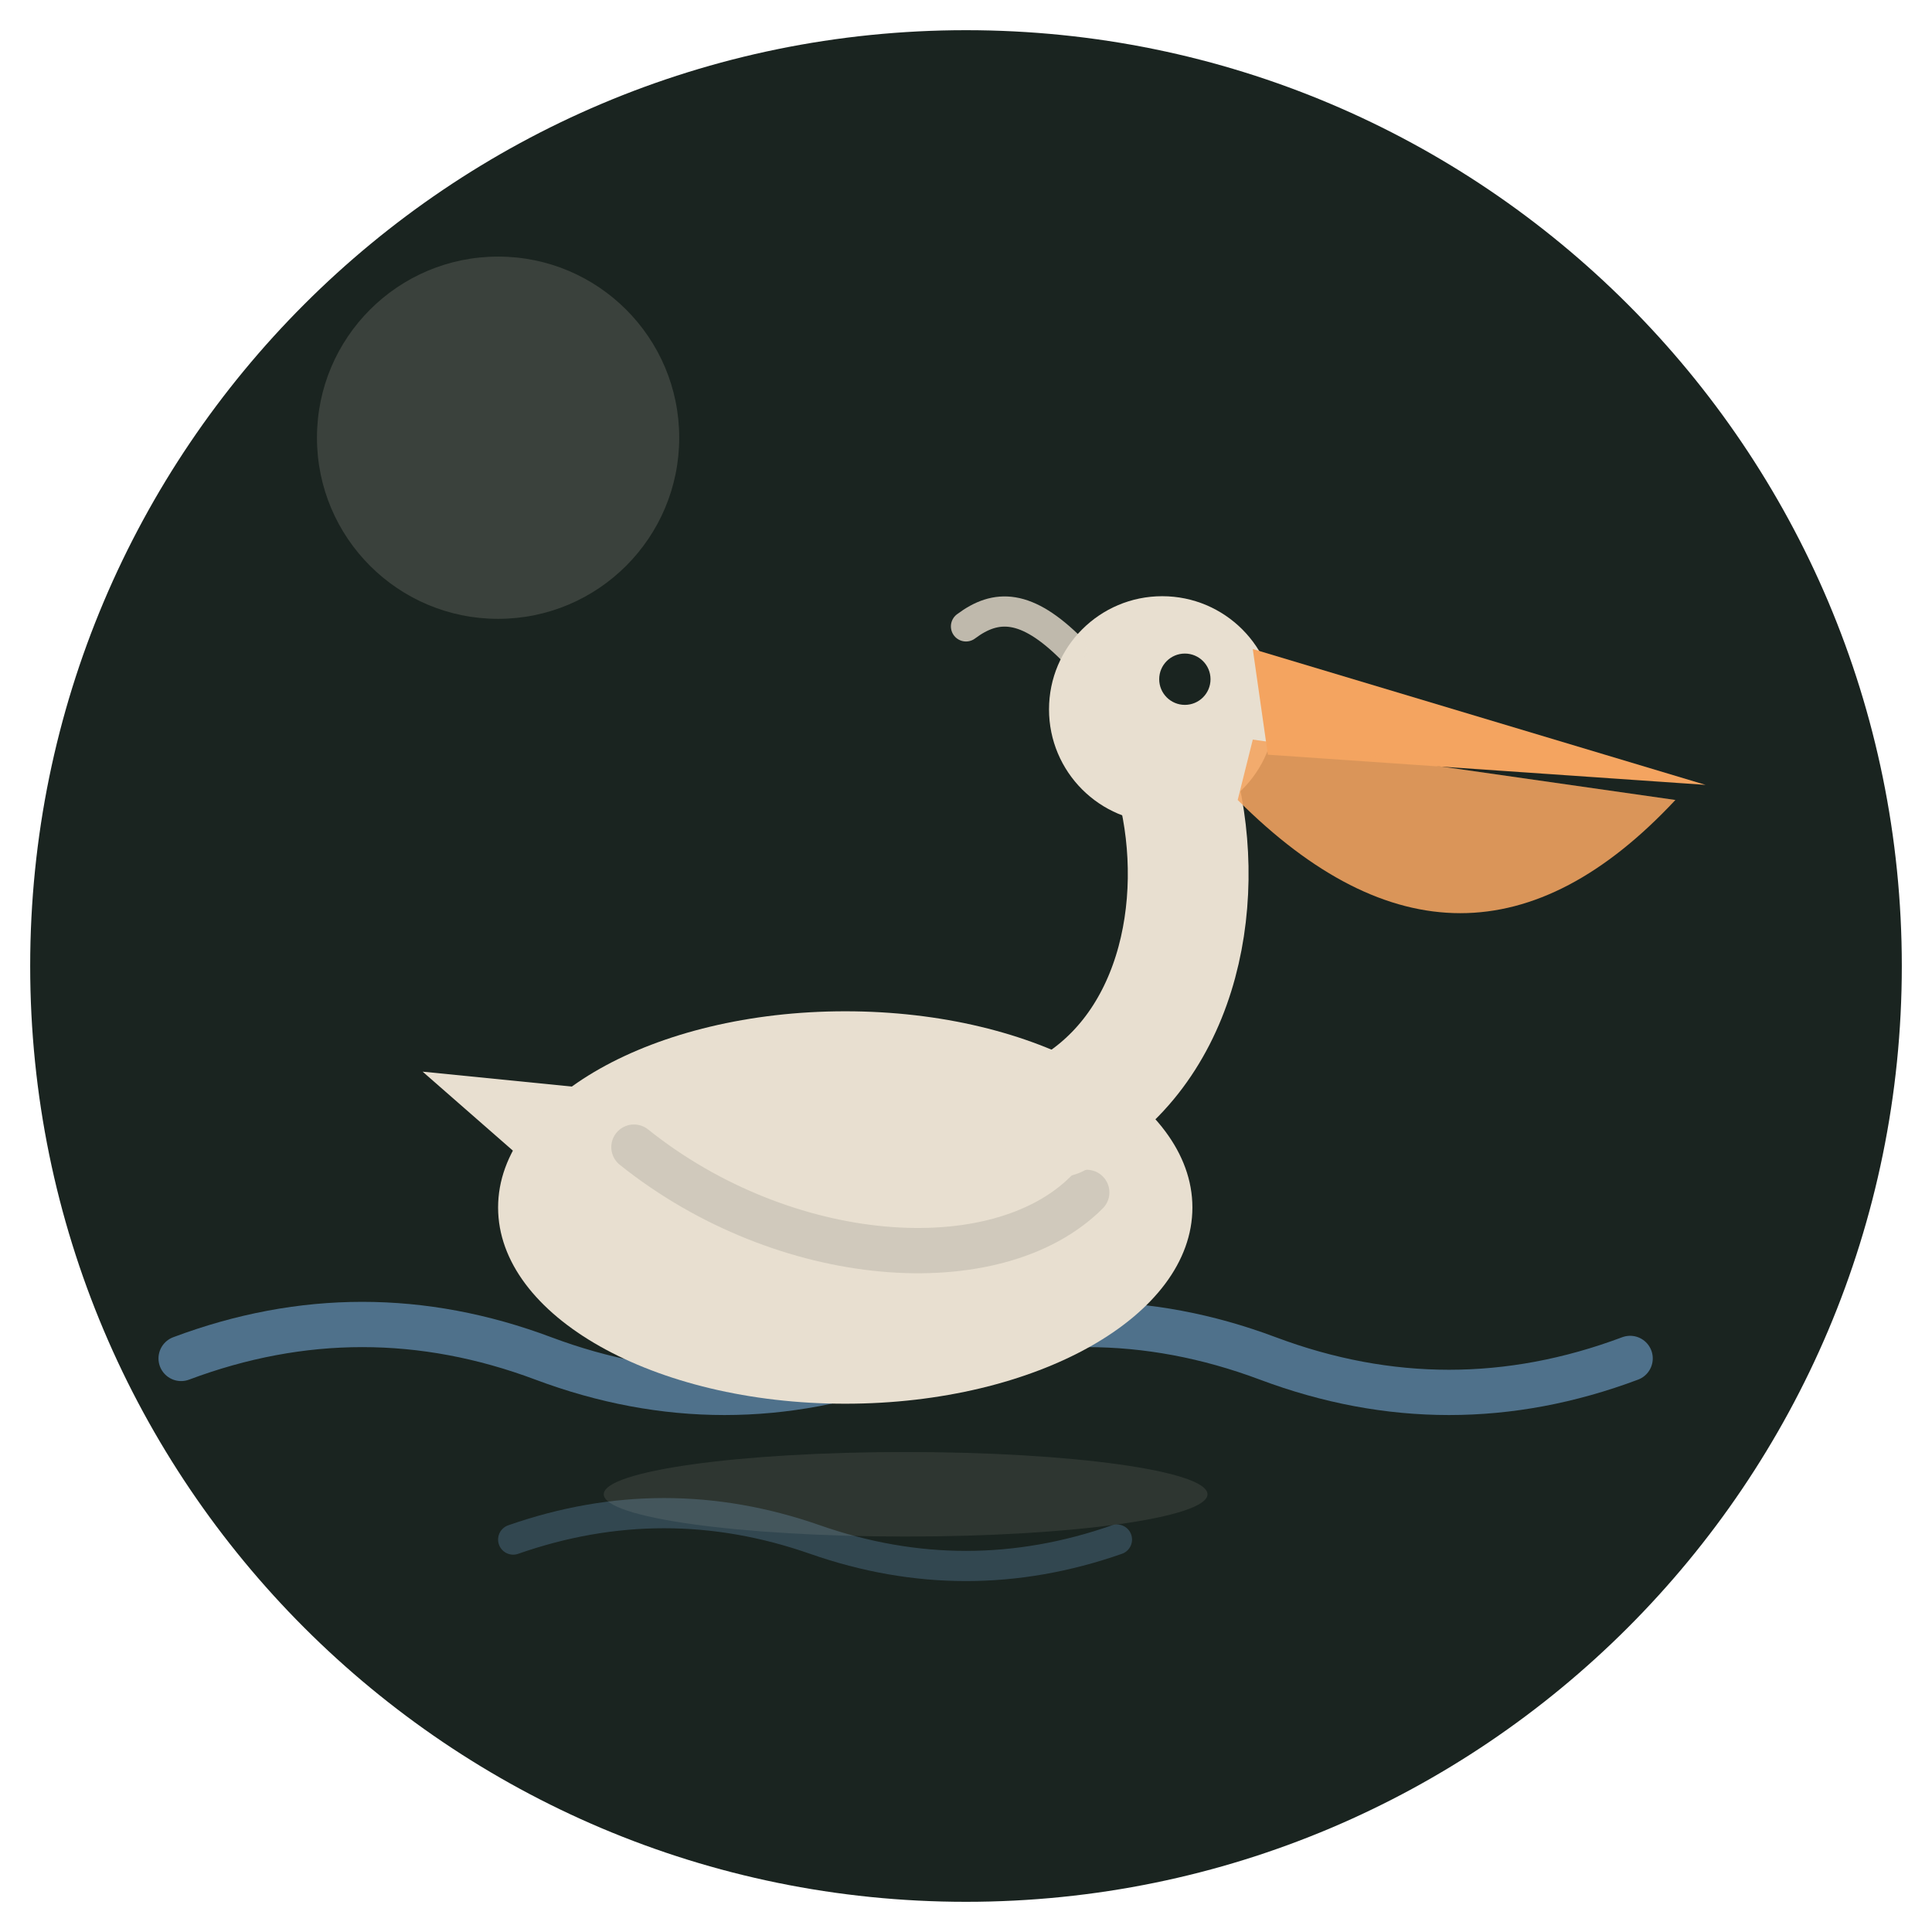
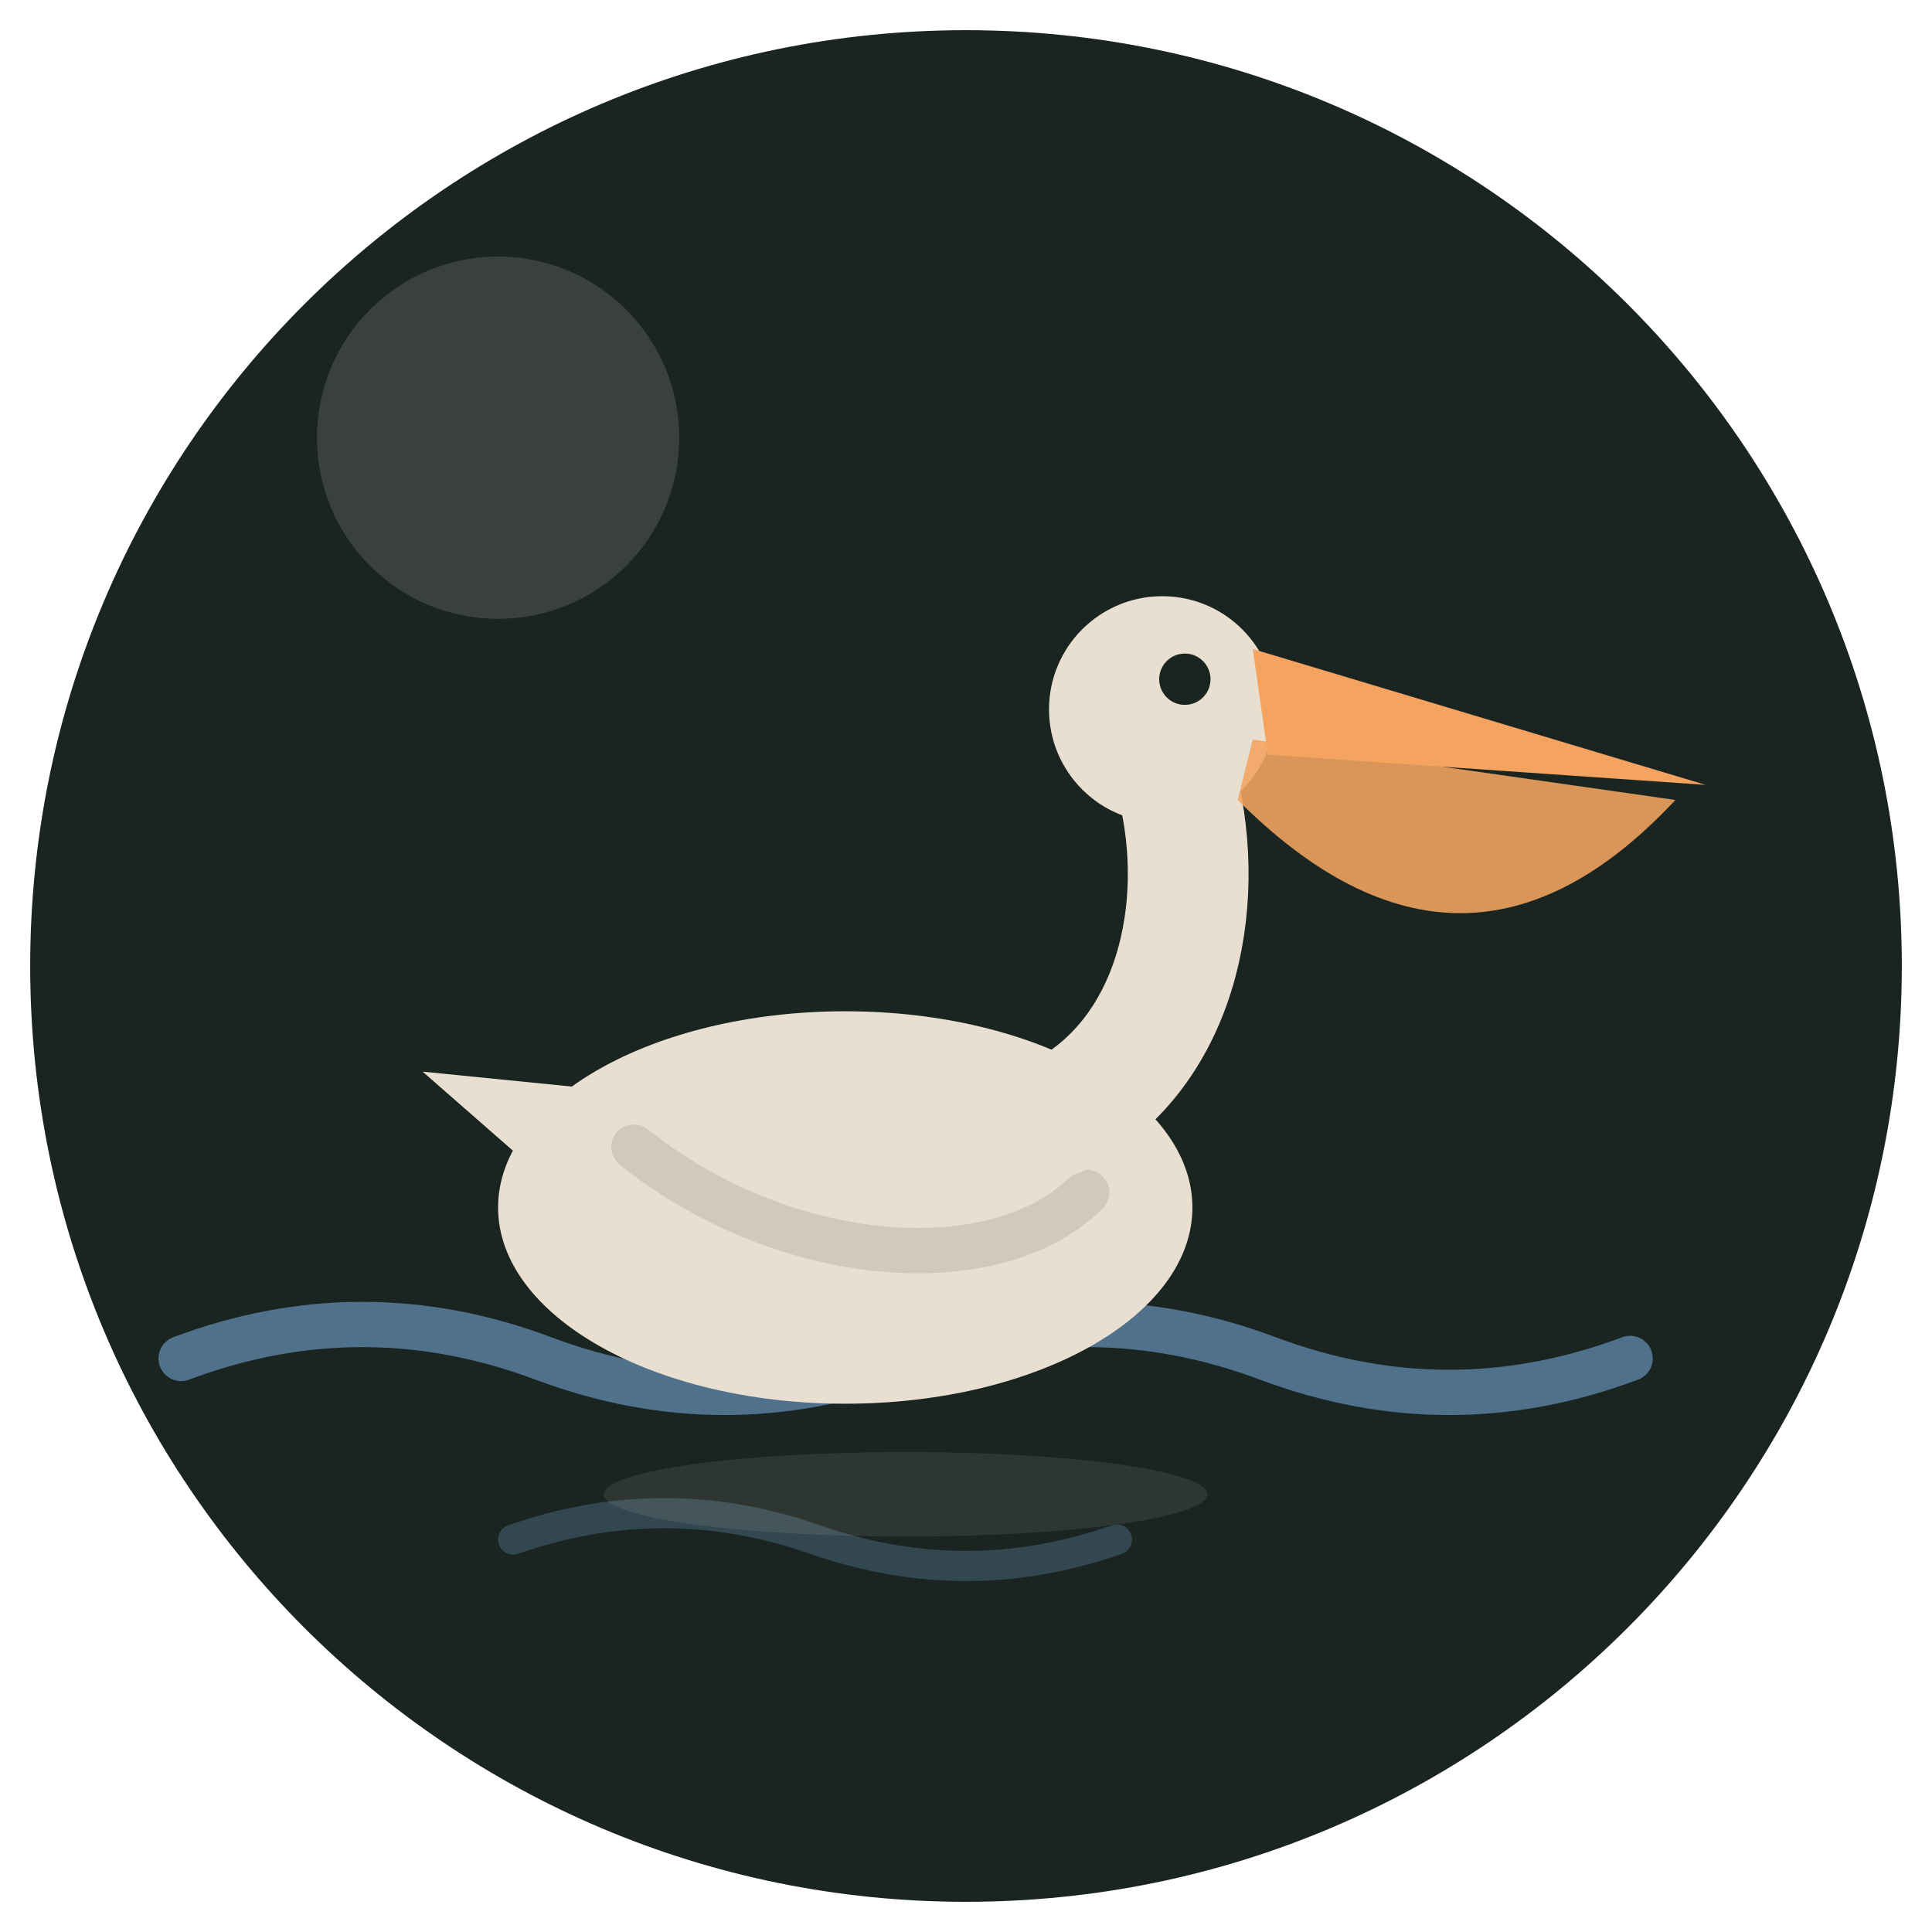
<svg xmlns="http://www.w3.org/2000/svg" viewBox="0 0 128 128">
  <circle cx="64" cy="64" r="62" fill="#1A2420" />
  <circle cx="33" cy="29" r="12" fill="#E8DFD0" opacity="0.16" />
  <path d="M12 90 q12 -4.5 24 0 t24 0 24 0 24 0" stroke="#6B9AC4" stroke-width="3" fill="none" stroke-linecap="round" opacity="0.65" />
  <path d="M34 102 q10 -3.5 20 0 t20 0" stroke="#6B9AC4" stroke-width="2" fill="none" stroke-linecap="round" opacity="0.3" />
  <ellipse cx="60" cy="99" rx="20" ry="2.8" fill="#E8DFD0" opacity="0.1" />
  <path d="M36 78 L28 71 L38 72 Z" fill="#E8DFD0" />
  <ellipse cx="56" cy="80" rx="23" ry="13" fill="#E8DFD0" />
  <path d="M42 76 C52 84 66 85 72 79" stroke="#1A2420" stroke-width="3" fill="none" stroke-linecap="round" opacity="0.12" />
  <path d="M70 74 C78 70 80 60 78 52" stroke="#E8DFD0" stroke-width="8" fill="none" stroke-linecap="round" />
  <circle cx="77" cy="47" r="7.5" fill="#E8DFD0" />
-   <path d="M71 43 C68 40 66 40 64 41.5" stroke="#E8DFD0" stroke-width="2" fill="none" stroke-linecap="round" opacity="0.8" />
  <path d="M83 43 L113 52 L84 50 Z" fill="#F4A460" />
  <path d="M83 49 L111 53 Q97 68 82 53 Z" fill="#F4A460" opacity="0.88" />
  <circle cx="78.5" cy="45" r="1.7" fill="#1A2420" />
</svg>
